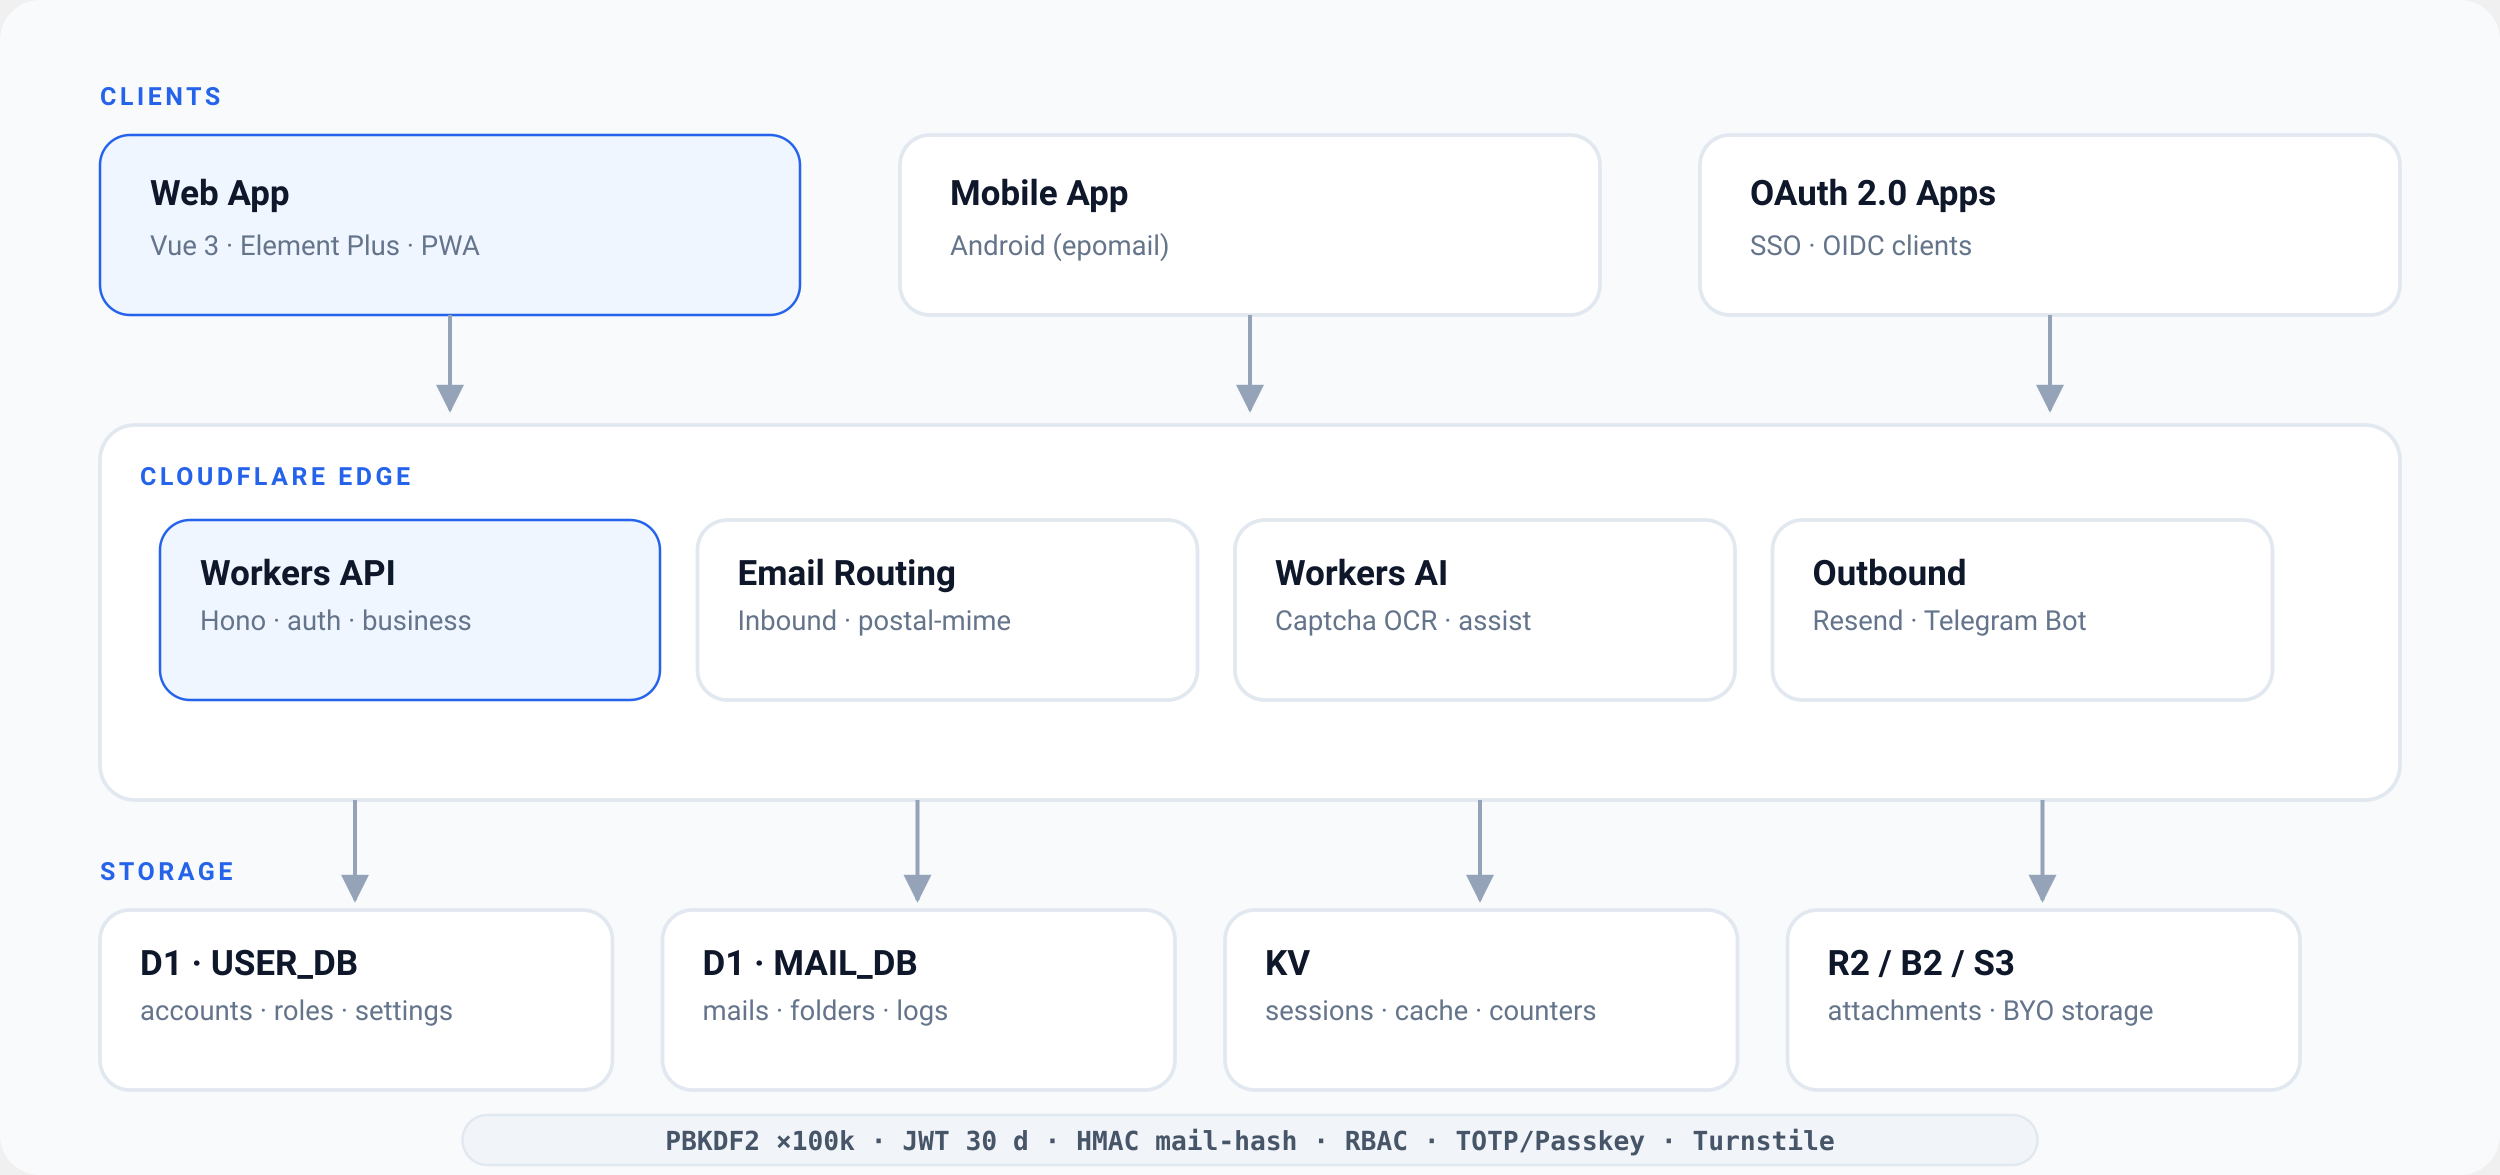
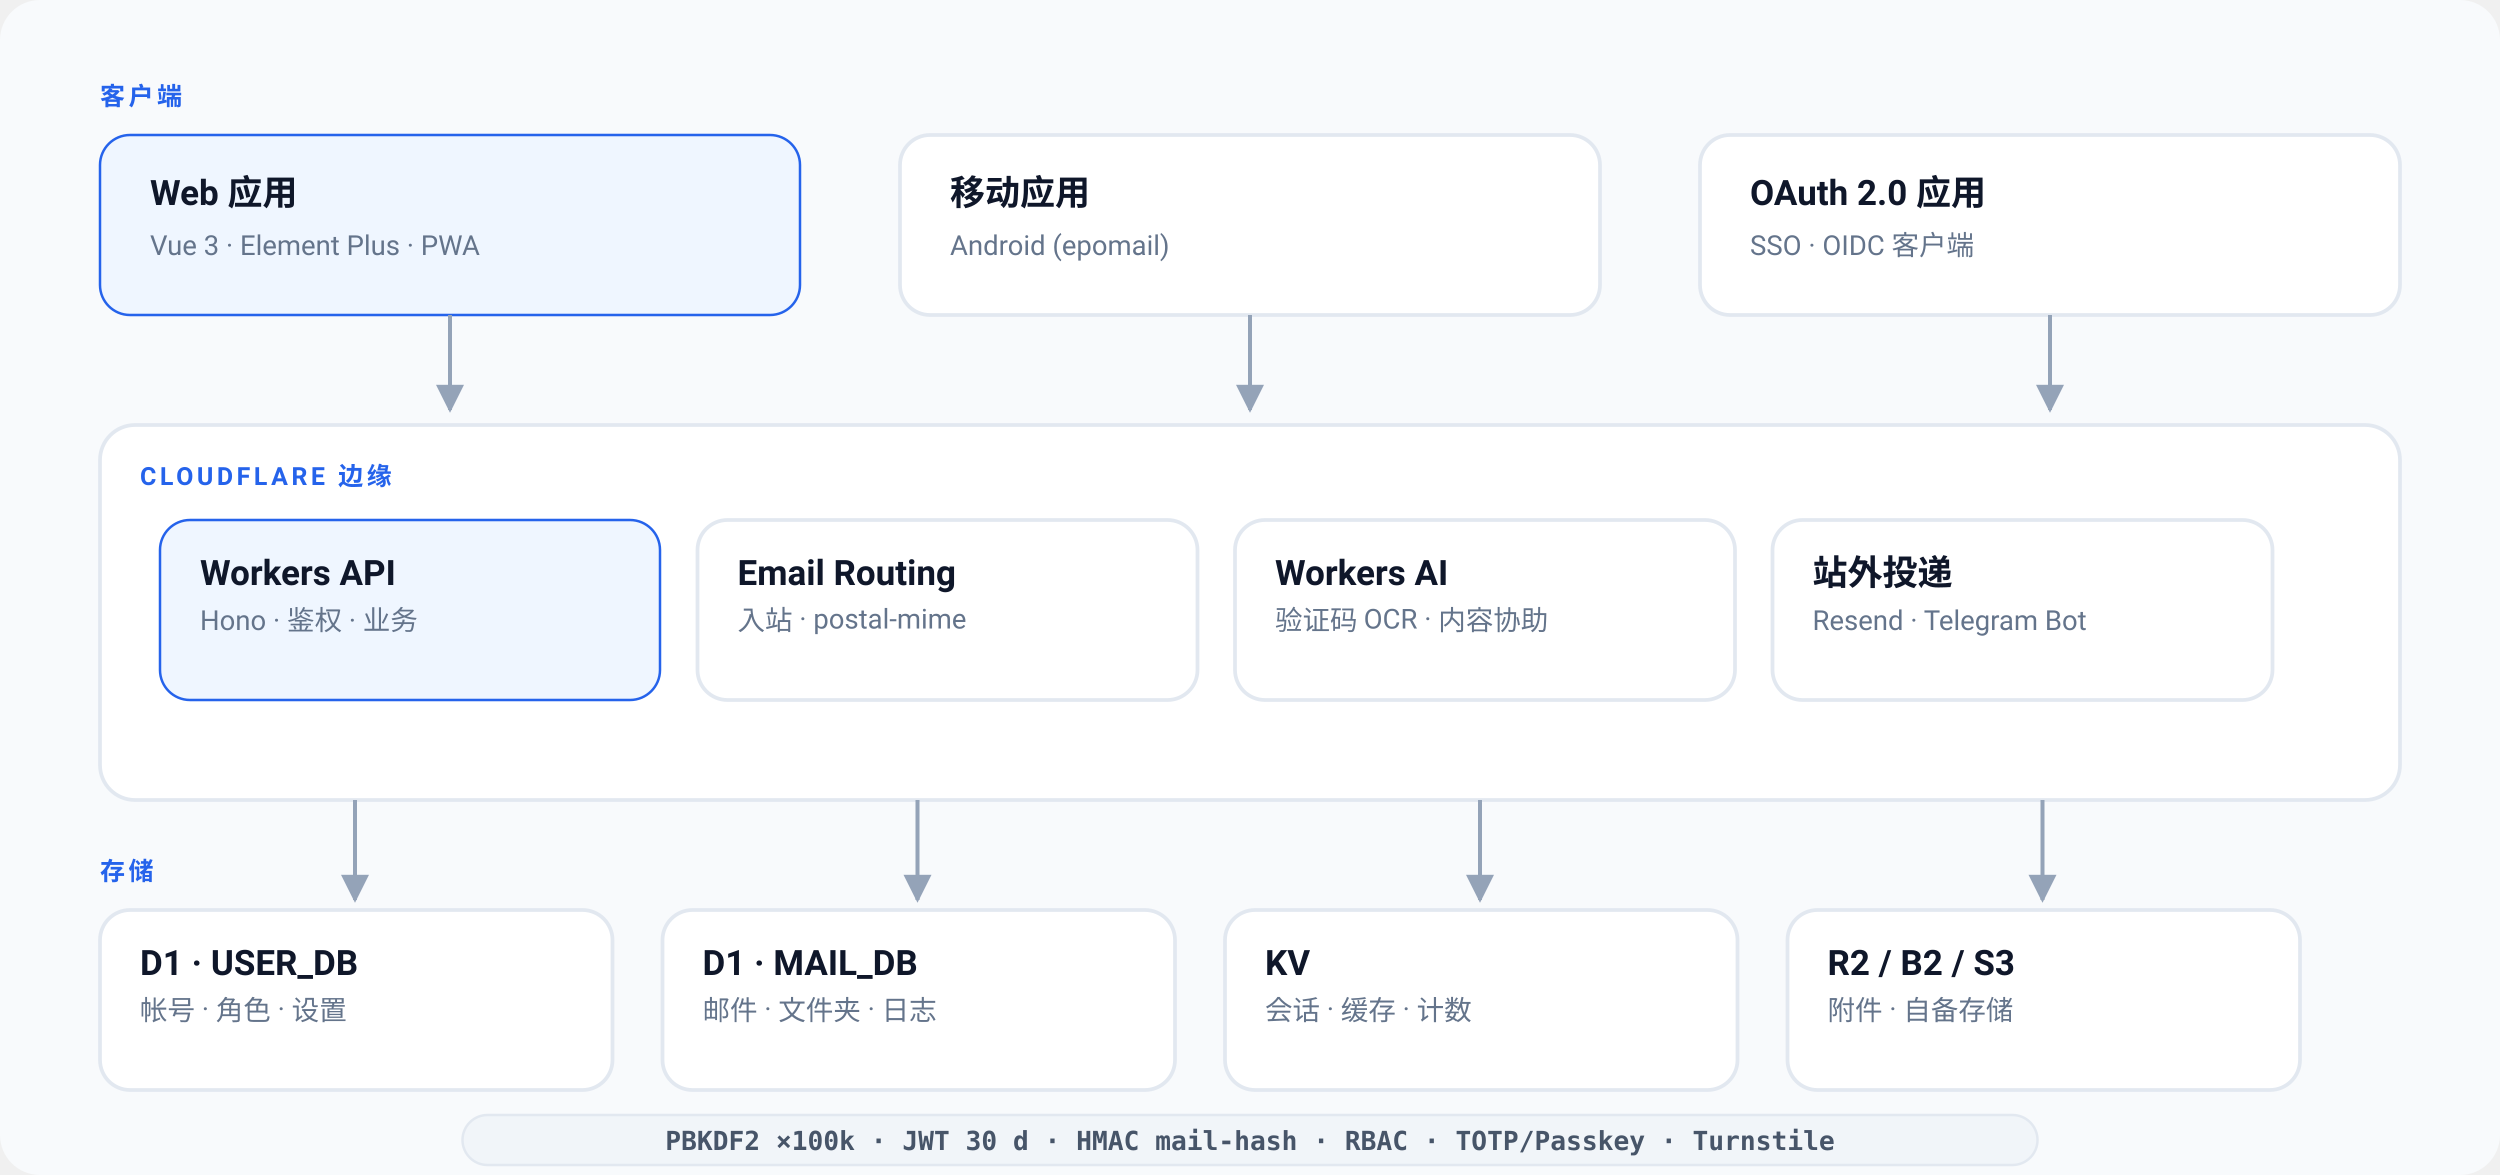
- <svg xmlns="http://www.w3.org/2000/svg" viewBox="0 0 1000 470" width="100%" role="img" aria-label="EpoCanvas Mail system architecture: clients (web app, Android app, OAuth apps) connect through the Cloudflare edge (Workers API, Email Routing, Workers AI, outbound via Resend and Telegram), data stored across dual D1 databases, KV and object storage">
+ <svg xmlns="http://www.w3.org/2000/svg" viewBox="0 0 1000 470" width="100%" role="img" aria-label="系统架构：客户端经 Cloudflare 边缘接入，Workers 承载 API 与邮件解析，数据落于双 D1、KV 与对象存储">
  <style>
    .bg { fill: #f8fafc; }
    .band { fill: #ffffff; stroke: #e2e8f0; stroke-width: 1.5; }
    .box { fill: #ffffff; stroke: #e2e8f0; stroke-width: 1.5; }
    .box-1 { fill: #eff6ff; stroke: #2563eb; }
-     .lbl { font: 700 10px -apple-system, 'Segoe UI', Roboto, sans-serif; fill: #2563eb; letter-spacing: 1.4px; }
-     .t { font: 600 14px -apple-system, 'Segoe UI', Roboto, 'PingFang TC', 'Microsoft JhengHei', sans-serif; fill: #0f172a; }
-     .b { font: 400 11px -apple-system, 'Segoe UI', Roboto, 'PingFang TC', 'Microsoft JhengHei', sans-serif; fill: #64748b; }
+     .lbl { font: 700 10px -apple-system, 'Segoe UI', Roboto, 'PingFang TC', 'Microsoft JhengHei', 'Noto Sans', sans-serif; fill: #2563eb; letter-spacing: 1.4px; }
+     .t { font: 600 14px -apple-system, 'Segoe UI', Roboto, 'PingFang TC', 'Microsoft JhengHei', 'Noto Sans', sans-serif; fill: #0f172a; }
+     .b { font: 400 11px -apple-system, 'Segoe UI', Roboto, 'PingFang TC', 'Microsoft JhengHei', 'Noto Sans', sans-serif; fill: #64748b; }
    .chip { fill: #f1f5f9; stroke: #e2e8f0; stroke-width: 1; }
    .chip-t { font: 600 10.5px ui-monospace, 'Cascadia Code', Consolas, monospace; fill: #475569; }
    .arrow { stroke: #94a3b8; stroke-width: 1.6; fill: none; marker-end: url(#pa); }
    @media (prefers-color-scheme: dark) {
      .bg { fill: #0b0f19; }
      .band { fill: #111827; stroke: #1e293b; }
      .box { fill: #111827; stroke: #1e293b; }
      .box-1 { fill: rgba(59,130,246,0.10); stroke: #3b82f6; }
      .lbl { fill: #60a5fa; }
      .t { fill: #f1f5f9; }
      .b { fill: #94a3b8; }
      .chip { fill: #1e293b; stroke: #334155; }
      .chip-t { fill: #94a3b8; }
      .arrow { stroke: #475569; }
    }
  </style>
  <defs>
    <marker id="pa" viewBox="0 0 10 10" refX="9" refY="5" markerWidth="7" markerHeight="7" orient="auto-start-reverse">
      <path d="M0,0 L10,5 L0,10 z" fill="#94a3b8" />
    </marker>
  </defs>
  <rect class="bg" width="1000" height="470" rx="16" />
-   <text class="lbl" x="40" y="42">CLIENTS</text>
+   <text class="lbl" x="40" y="42">客户端</text>
  <rect class="box-1" x="40" y="54" width="280" height="72" rx="12" />
-   <text class="t" x="60" y="82">Web App</text>
+   <text class="t" x="60" y="82">Web 应用</text>
  <text class="b" x="60" y="102">Vue 3 · Element Plus · PWA</text>
  <rect class="box" x="360" y="54" width="280" height="72" rx="12" />
-   <text class="t" x="380" y="82">Mobile App</text>
+   <text class="t" x="380" y="82">移动应用</text>
  <text class="b" x="380" y="102">Android (epomail)</text>
  <rect class="box" x="680" y="54" width="280" height="72" rx="12" />
-   <text class="t" x="700" y="82">OAuth 2.0 Apps</text>
-   <text class="b" x="700" y="102">SSO · OIDC clients</text>
+   <text class="t" x="700" y="82">OAuth 2.0 应用</text>
+   <text class="b" x="700" y="102">SSO · OIDC 客户端</text>
  <path class="arrow" d="M180,126 L180,164" />
  <path class="arrow" d="M500,126 L500,164" />
  <path class="arrow" d="M820,126 L820,164" />
  <rect class="band" x="40" y="170" width="920" height="150" rx="14" />
-   <text class="lbl" x="56" y="194">CLOUDFLARE EDGE</text>
+   <text class="lbl" x="56" y="194">CLOUDFLARE 边缘</text>
  <rect class="box-1" x="64" y="208" width="200" height="72" rx="12" />
  <text class="t" x="80" y="234">Workers API</text>
-   <text class="b" x="80" y="252">Hono · auth · business</text>
+   <text class="b" x="80" y="252">Hono · 鉴权 · 业务</text>
  <rect class="box" x="279" y="208" width="200" height="72" rx="12" />
  <text class="t" x="295" y="234">Email Routing</text>
-   <text class="b" x="295" y="252">Inbound · postal-mime</text>
+   <text class="b" x="295" y="252">入站 · postal-mime</text>
  <rect class="box" x="494" y="208" width="200" height="72" rx="12" />
  <text class="t" x="510" y="234">Workers AI</text>
-   <text class="b" x="510" y="252">Captcha OCR · assist</text>
+   <text class="b" x="510" y="252">验证码 OCR · 内容协助</text>
  <rect class="box" x="709" y="208" width="200" height="72" rx="12" />
-   <text class="t" x="725" y="234">Outbound</text>
+   <text class="t" x="725" y="234">站外投递</text>
  <text class="b" x="725" y="252">Resend · Telegram Bot</text>
  <path class="arrow" d="M142,320 L142,360" />
  <path class="arrow" d="M367,320 L367,360" />
  <path class="arrow" d="M592,320 L592,360" />
  <path class="arrow" d="M817,320 L817,360" />
-   <text class="lbl" x="40" y="352">STORAGE</text>
+   <text class="lbl" x="40" y="352">存储</text>
  <rect class="box" x="40" y="364" width="205" height="72" rx="12" />
  <text class="t" x="56" y="390">D1 · USER_DB</text>
-   <text class="b" x="56" y="408">accounts · roles · settings</text>
+   <text class="b" x="56" y="408">帐号 · 角色 · 设置</text>
  <rect class="box" x="265" y="364" width="205" height="72" rx="12" />
  <text class="t" x="281" y="390">D1 · MAIL_DB</text>
-   <text class="b" x="281" y="408">mails · folders · logs</text>
+   <text class="b" x="281" y="408">邮件 · 文件夹 · 日志</text>
  <rect class="box" x="490" y="364" width="205" height="72" rx="12" />
  <text class="t" x="506" y="390">KV</text>
-   <text class="b" x="506" y="408">sessions · cache · counters</text>
+   <text class="b" x="506" y="408">会话 · 缓存 · 计数</text>
  <rect class="box" x="715" y="364" width="205" height="72" rx="12" />
  <text class="t" x="731" y="390">R2 / B2 / S3</text>
-   <text class="b" x="731" y="408">attachments · BYO storage</text>
+   <text class="b" x="731" y="408">附件 · 自备存储</text>
  <rect class="chip" x="185" y="446" width="630" height="20" rx="10" />
  <text class="chip-t" x="500" y="460" text-anchor="middle">PBKDF2 ×100k · JWT 30 d · HMAC mail-hash · RBAC · TOTP/Passkey · Turnstile</text>
</svg>
